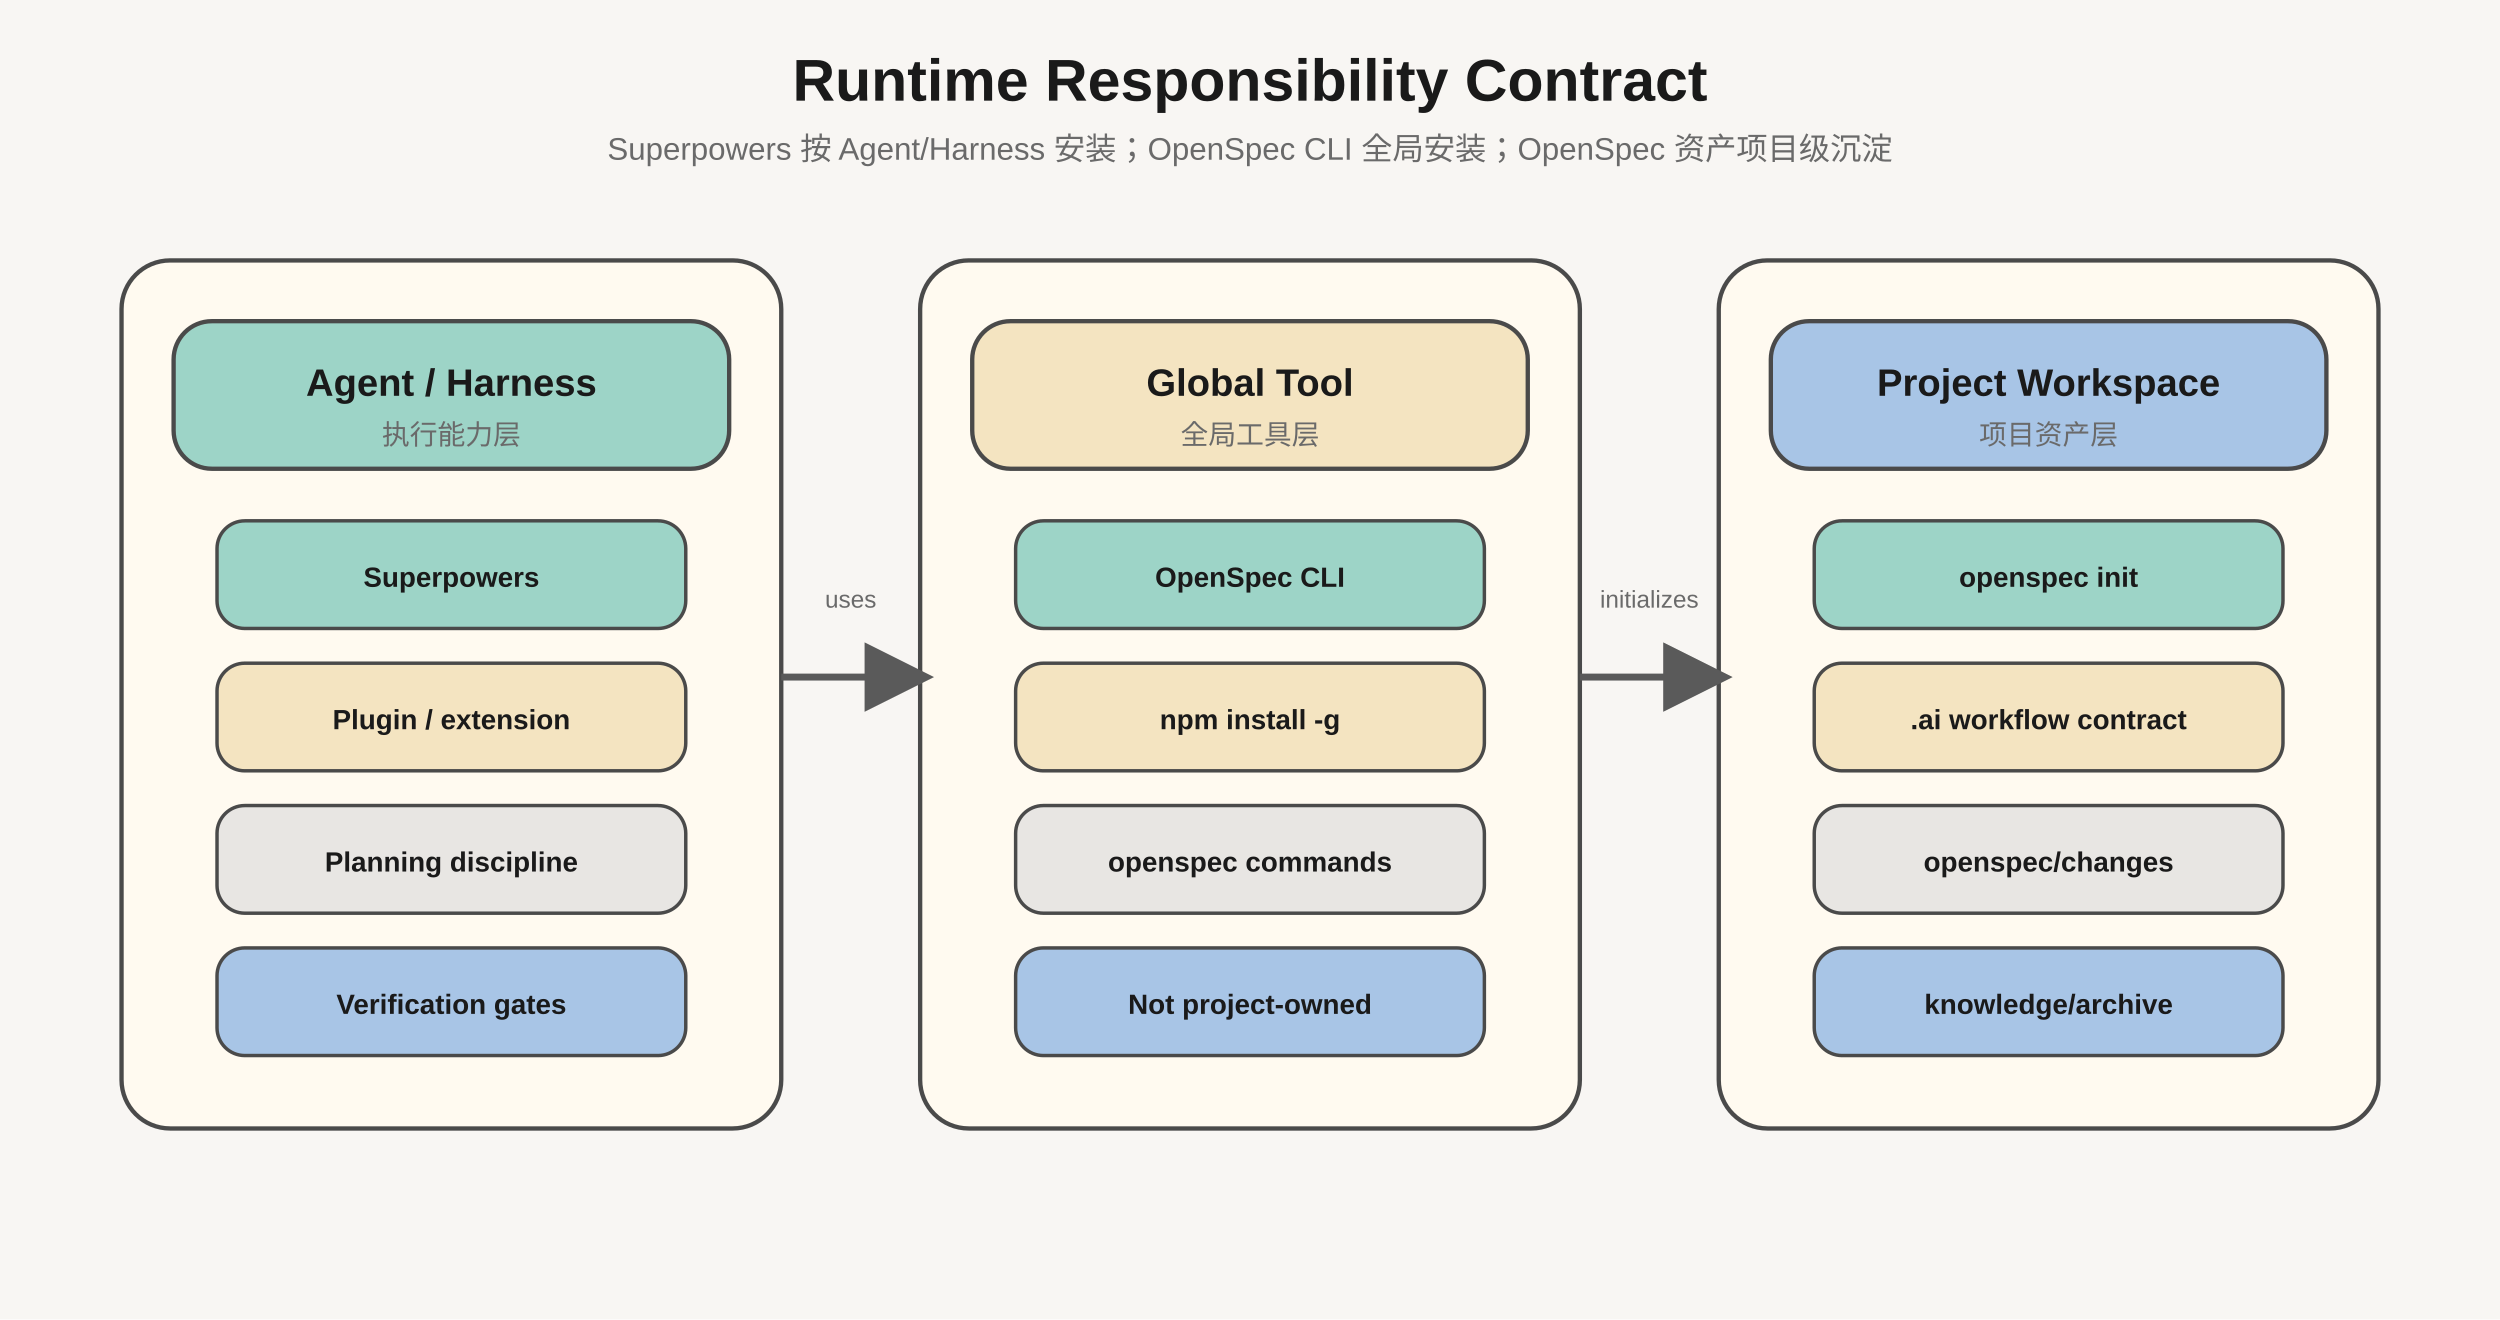
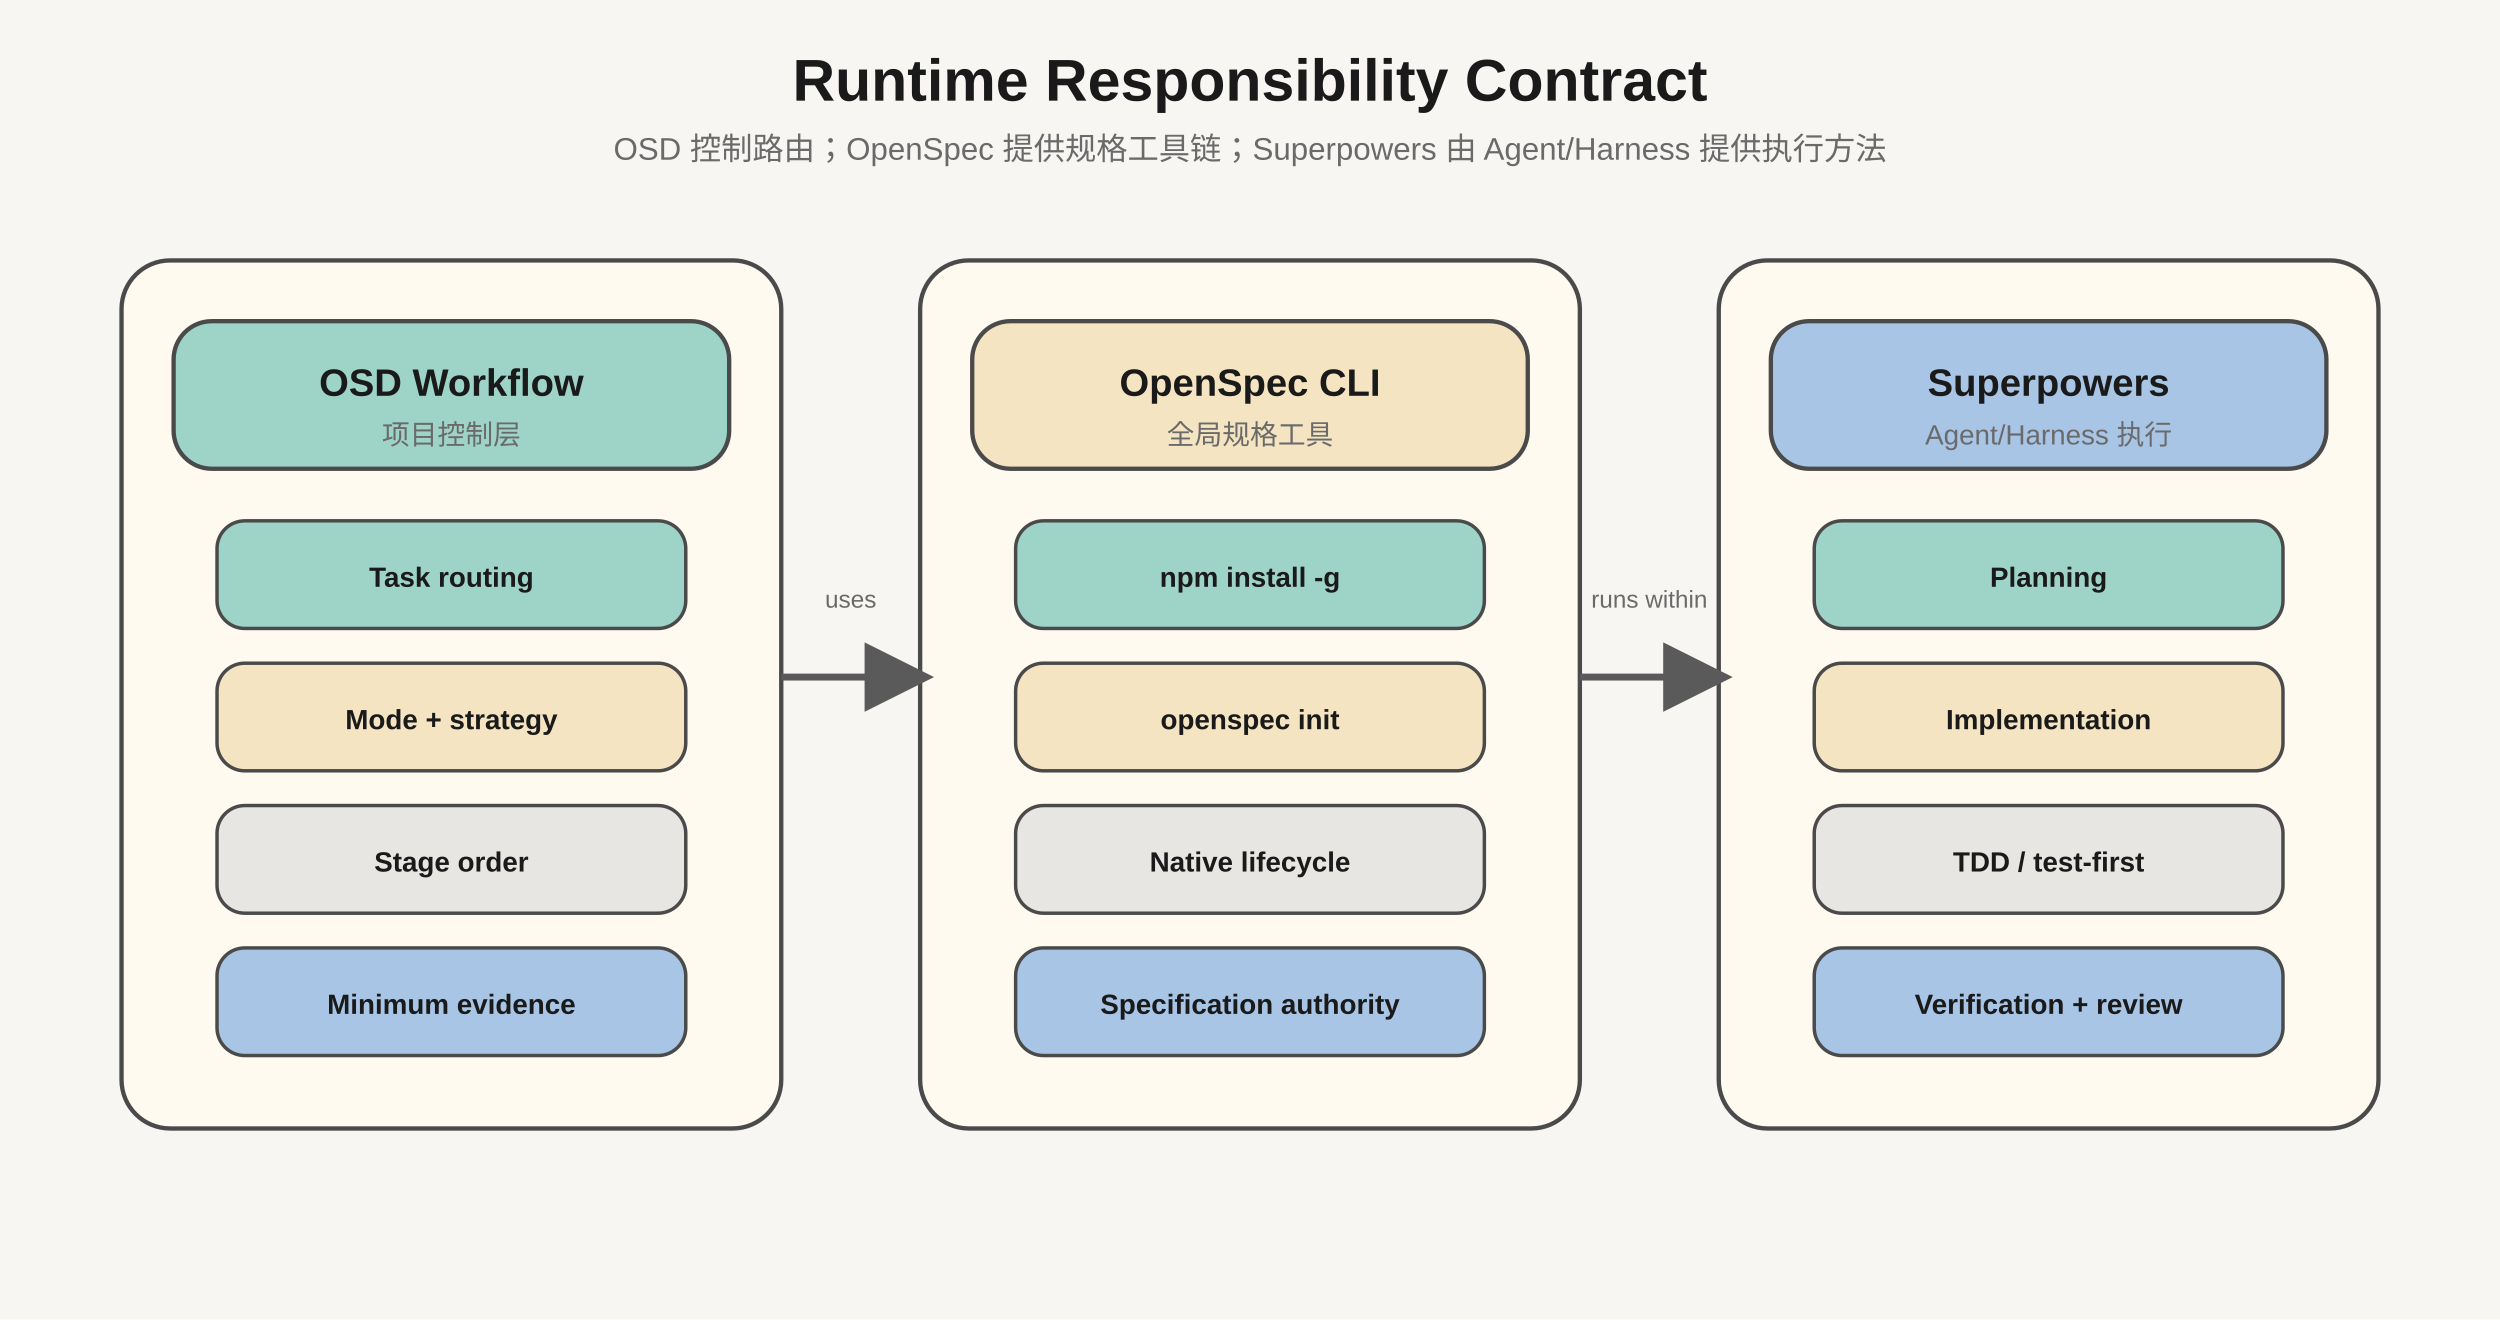
<svg xmlns="http://www.w3.org/2000/svg" width="1440" height="760" viewBox="0 0 1440 760">
  <defs>
    <marker id="arrow" markerWidth="10" markerHeight="10" refX="8" refY="5" orient="auto">
      <path d="M0,0 L10,5 L0,10 Z" fill="#5a5a5a" />
    </marker>
  </defs>
  <rect width="1440" height="760" fill="#f8f6f3" />
  <style>text{font-family:-apple-system,BlinkMacSystemFont,"Segoe UI","Microsoft YaHei",Arial,sans-serif;}</style>
  <text x="720.0" y="58" text-anchor="middle" font-size="34" font-weight="700" fill="#1a1a1a">Runtime Responsibility Contract</text>
-   <text x="720.0" y="92" text-anchor="middle" font-size="18" font-weight="400" fill="#6a6a6a">Superpowers 按 Agent/Harness 安装；OpenSpec CLI 全局安装；OpenSpec 资产项目级沉淀</text>
+   <text x="720.0" y="92" text-anchor="middle" font-size="18" font-weight="400" fill="#6a6a6a">OSD 控制路由；OpenSpec 提供规格工具链；Superpowers 由 Agent/Harness 提供执行方法</text>
  <rect x="70" y="150" width="380" height="500" rx="28" fill="#fffaf0" stroke="#4a4a4a" stroke-width="2.5" />
  <rect x="100" y="185" width="320" height="85" rx="22" fill="#9dd4c7" stroke="#4a4a4a" stroke-width="2.5" />
-   <text x="260.0" y="228" text-anchor="middle" font-size="22" font-weight="700" fill="#1a1a1a">Agent / Harness</text>
-   <text x="260.0" y="256" text-anchor="middle" font-size="16" font-weight="400" fill="#6a6a6a">执行能力层</text>
+   <text x="260.0" y="228" text-anchor="middle" font-size="22" font-weight="700" fill="#1a1a1a">OSD Workflow</text>
+   <text x="260.0" y="256" text-anchor="middle" font-size="16" font-weight="400" fill="#6a6a6a">项目控制层</text>
  <rect x="125" y="300" width="270" height="62" rx="16" fill="#9dd4c7" stroke="#4a4a4a" stroke-width="2" />
-   <text x="260.0" y="338" text-anchor="middle" font-size="16" font-weight="600" fill="#1a1a1a">Superpowers</text>
+   <text x="260.0" y="338" text-anchor="middle" font-size="16" font-weight="600" fill="#1a1a1a">Task routing</text>
  <rect x="125" y="382" width="270" height="62" rx="16" fill="#f4e4c1" stroke="#4a4a4a" stroke-width="2" />
-   <text x="260.0" y="420" text-anchor="middle" font-size="16" font-weight="600" fill="#1a1a1a">Plugin / extension</text>
+   <text x="260.0" y="420" text-anchor="middle" font-size="16" font-weight="600" fill="#1a1a1a">Mode + strategy</text>
  <rect x="125" y="464" width="270" height="62" rx="16" fill="#e8e6e3" stroke="#4a4a4a" stroke-width="2" />
-   <text x="260.0" y="502" text-anchor="middle" font-size="16" font-weight="600" fill="#1a1a1a">Planning discipline</text>
+   <text x="260.0" y="502" text-anchor="middle" font-size="16" font-weight="600" fill="#1a1a1a">Stage order</text>
  <rect x="125" y="546" width="270" height="62" rx="16" fill="#a8c5e6" stroke="#4a4a4a" stroke-width="2" />
-   <text x="260.0" y="584" text-anchor="middle" font-size="16" font-weight="600" fill="#1a1a1a">Verification gates</text>
+   <text x="260.0" y="584" text-anchor="middle" font-size="16" font-weight="600" fill="#1a1a1a">Minimum evidence</text>
  <rect x="530" y="150" width="380" height="500" rx="28" fill="#fffaf0" stroke="#4a4a4a" stroke-width="2.5" />
  <rect x="560" y="185" width="320" height="85" rx="22" fill="#f4e4c1" stroke="#4a4a4a" stroke-width="2.5" />
-   <text x="720.0" y="228" text-anchor="middle" font-size="22" font-weight="700" fill="#1a1a1a">Global Tool</text>
-   <text x="720.0" y="256" text-anchor="middle" font-size="16" font-weight="400" fill="#6a6a6a">全局工具层</text>
+   <text x="720.0" y="228" text-anchor="middle" font-size="22" font-weight="700" fill="#1a1a1a">OpenSpec CLI</text>
+   <text x="720.0" y="256" text-anchor="middle" font-size="16" font-weight="400" fill="#6a6a6a">全局规格工具</text>
  <rect x="585" y="300" width="270" height="62" rx="16" fill="#9dd4c7" stroke="#4a4a4a" stroke-width="2" />
-   <text x="720.0" y="338" text-anchor="middle" font-size="16" font-weight="600" fill="#1a1a1a">OpenSpec CLI</text>
+   <text x="720.0" y="338" text-anchor="middle" font-size="16" font-weight="600" fill="#1a1a1a">npm install -g</text>
  <rect x="585" y="382" width="270" height="62" rx="16" fill="#f4e4c1" stroke="#4a4a4a" stroke-width="2" />
-   <text x="720.0" y="420" text-anchor="middle" font-size="16" font-weight="600" fill="#1a1a1a">npm install -g</text>
+   <text x="720.0" y="420" text-anchor="middle" font-size="16" font-weight="600" fill="#1a1a1a">openspec init</text>
  <rect x="585" y="464" width="270" height="62" rx="16" fill="#e8e6e3" stroke="#4a4a4a" stroke-width="2" />
-   <text x="720.0" y="502" text-anchor="middle" font-size="16" font-weight="600" fill="#1a1a1a">openspec commands</text>
+   <text x="720.0" y="502" text-anchor="middle" font-size="16" font-weight="600" fill="#1a1a1a">Native lifecycle</text>
  <rect x="585" y="546" width="270" height="62" rx="16" fill="#a8c5e6" stroke="#4a4a4a" stroke-width="2" />
-   <text x="720.0" y="584" text-anchor="middle" font-size="16" font-weight="600" fill="#1a1a1a">Not project-owned</text>
+   <text x="720.0" y="584" text-anchor="middle" font-size="16" font-weight="600" fill="#1a1a1a">Specification authority</text>
  <rect x="990" y="150" width="380" height="500" rx="28" fill="#fffaf0" stroke="#4a4a4a" stroke-width="2.5" />
  <rect x="1020" y="185" width="320" height="85" rx="22" fill="#a8c5e6" stroke="#4a4a4a" stroke-width="2.5" />
-   <text x="1180.0" y="228" text-anchor="middle" font-size="22" font-weight="700" fill="#1a1a1a">Project Workspace</text>
-   <text x="1180.0" y="256" text-anchor="middle" font-size="16" font-weight="400" fill="#6a6a6a">项目资产层</text>
+   <text x="1180.0" y="228" text-anchor="middle" font-size="22" font-weight="700" fill="#1a1a1a">Superpowers</text>
+   <text x="1180.0" y="256" text-anchor="middle" font-size="16" font-weight="400" fill="#6a6a6a">Agent/Harness 执行</text>
  <rect x="1045" y="300" width="270" height="62" rx="16" fill="#9dd4c7" stroke="#4a4a4a" stroke-width="2" />
-   <text x="1180.0" y="338" text-anchor="middle" font-size="16" font-weight="600" fill="#1a1a1a">openspec init</text>
+   <text x="1180.0" y="338" text-anchor="middle" font-size="16" font-weight="600" fill="#1a1a1a">Planning</text>
  <rect x="1045" y="382" width="270" height="62" rx="16" fill="#f4e4c1" stroke="#4a4a4a" stroke-width="2" />
-   <text x="1180.0" y="420" text-anchor="middle" font-size="16" font-weight="600" fill="#1a1a1a">.ai workflow contract</text>
+   <text x="1180.0" y="420" text-anchor="middle" font-size="16" font-weight="600" fill="#1a1a1a">Implementation</text>
  <rect x="1045" y="464" width="270" height="62" rx="16" fill="#e8e6e3" stroke="#4a4a4a" stroke-width="2" />
-   <text x="1180.0" y="502" text-anchor="middle" font-size="16" font-weight="600" fill="#1a1a1a">openspec/changes</text>
+   <text x="1180.0" y="502" text-anchor="middle" font-size="16" font-weight="600" fill="#1a1a1a">TDD / test-first</text>
  <rect x="1045" y="546" width="270" height="62" rx="16" fill="#a8c5e6" stroke="#4a4a4a" stroke-width="2" />
-   <text x="1180.0" y="584" text-anchor="middle" font-size="16" font-weight="600" fill="#1a1a1a">knowledge/archive</text>
+   <text x="1180.0" y="584" text-anchor="middle" font-size="16" font-weight="600" fill="#1a1a1a">Verification + review</text>
  <line x1="450" y1="390" x2="530" y2="390" stroke="#5a5a5a" stroke-width="4" marker-end="url(#arrow)" />
  <line x1="910" y1="390" x2="990" y2="390" stroke="#5a5a5a" stroke-width="4" marker-end="url(#arrow)" />
  <text x="490" y="350" text-anchor="middle" font-size="14" font-weight="400" fill="#6a6a6a">uses</text>
-   <text x="950" y="350" text-anchor="middle" font-size="14" font-weight="400" fill="#6a6a6a">initializes</text>
+   <text x="950" y="350" text-anchor="middle" font-size="14" font-weight="400" fill="#6a6a6a">runs within</text>
</svg>
